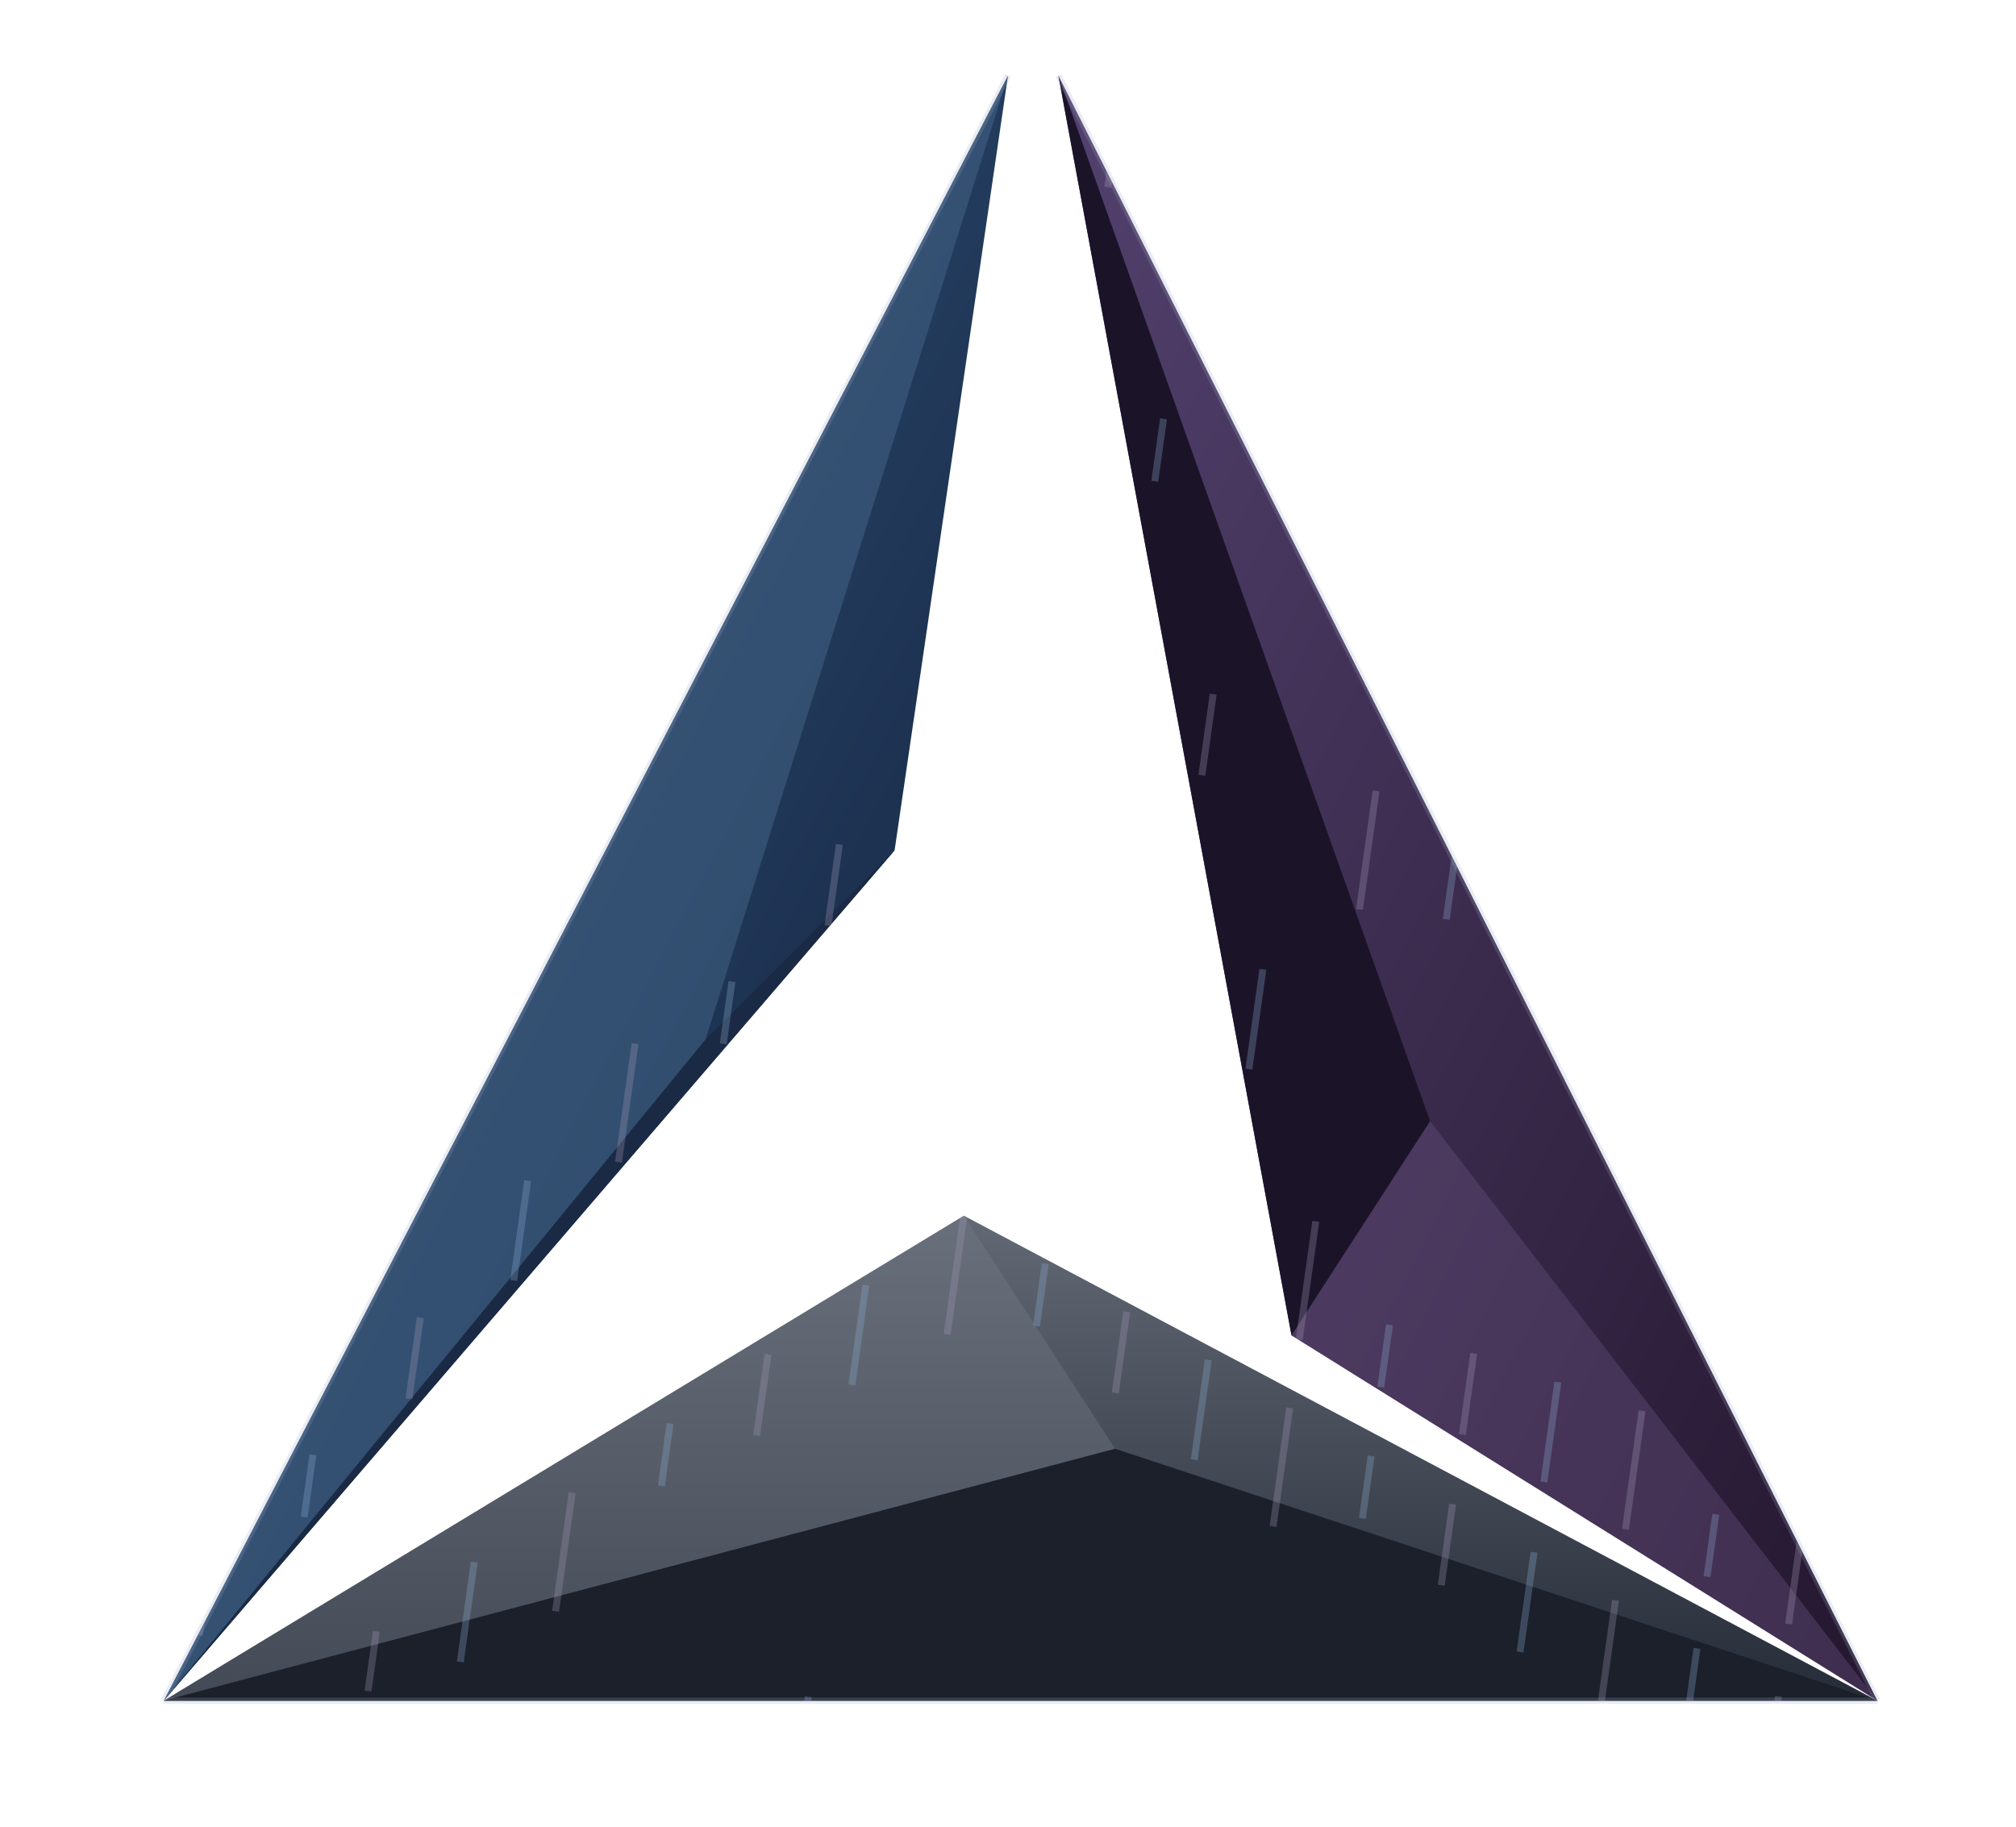
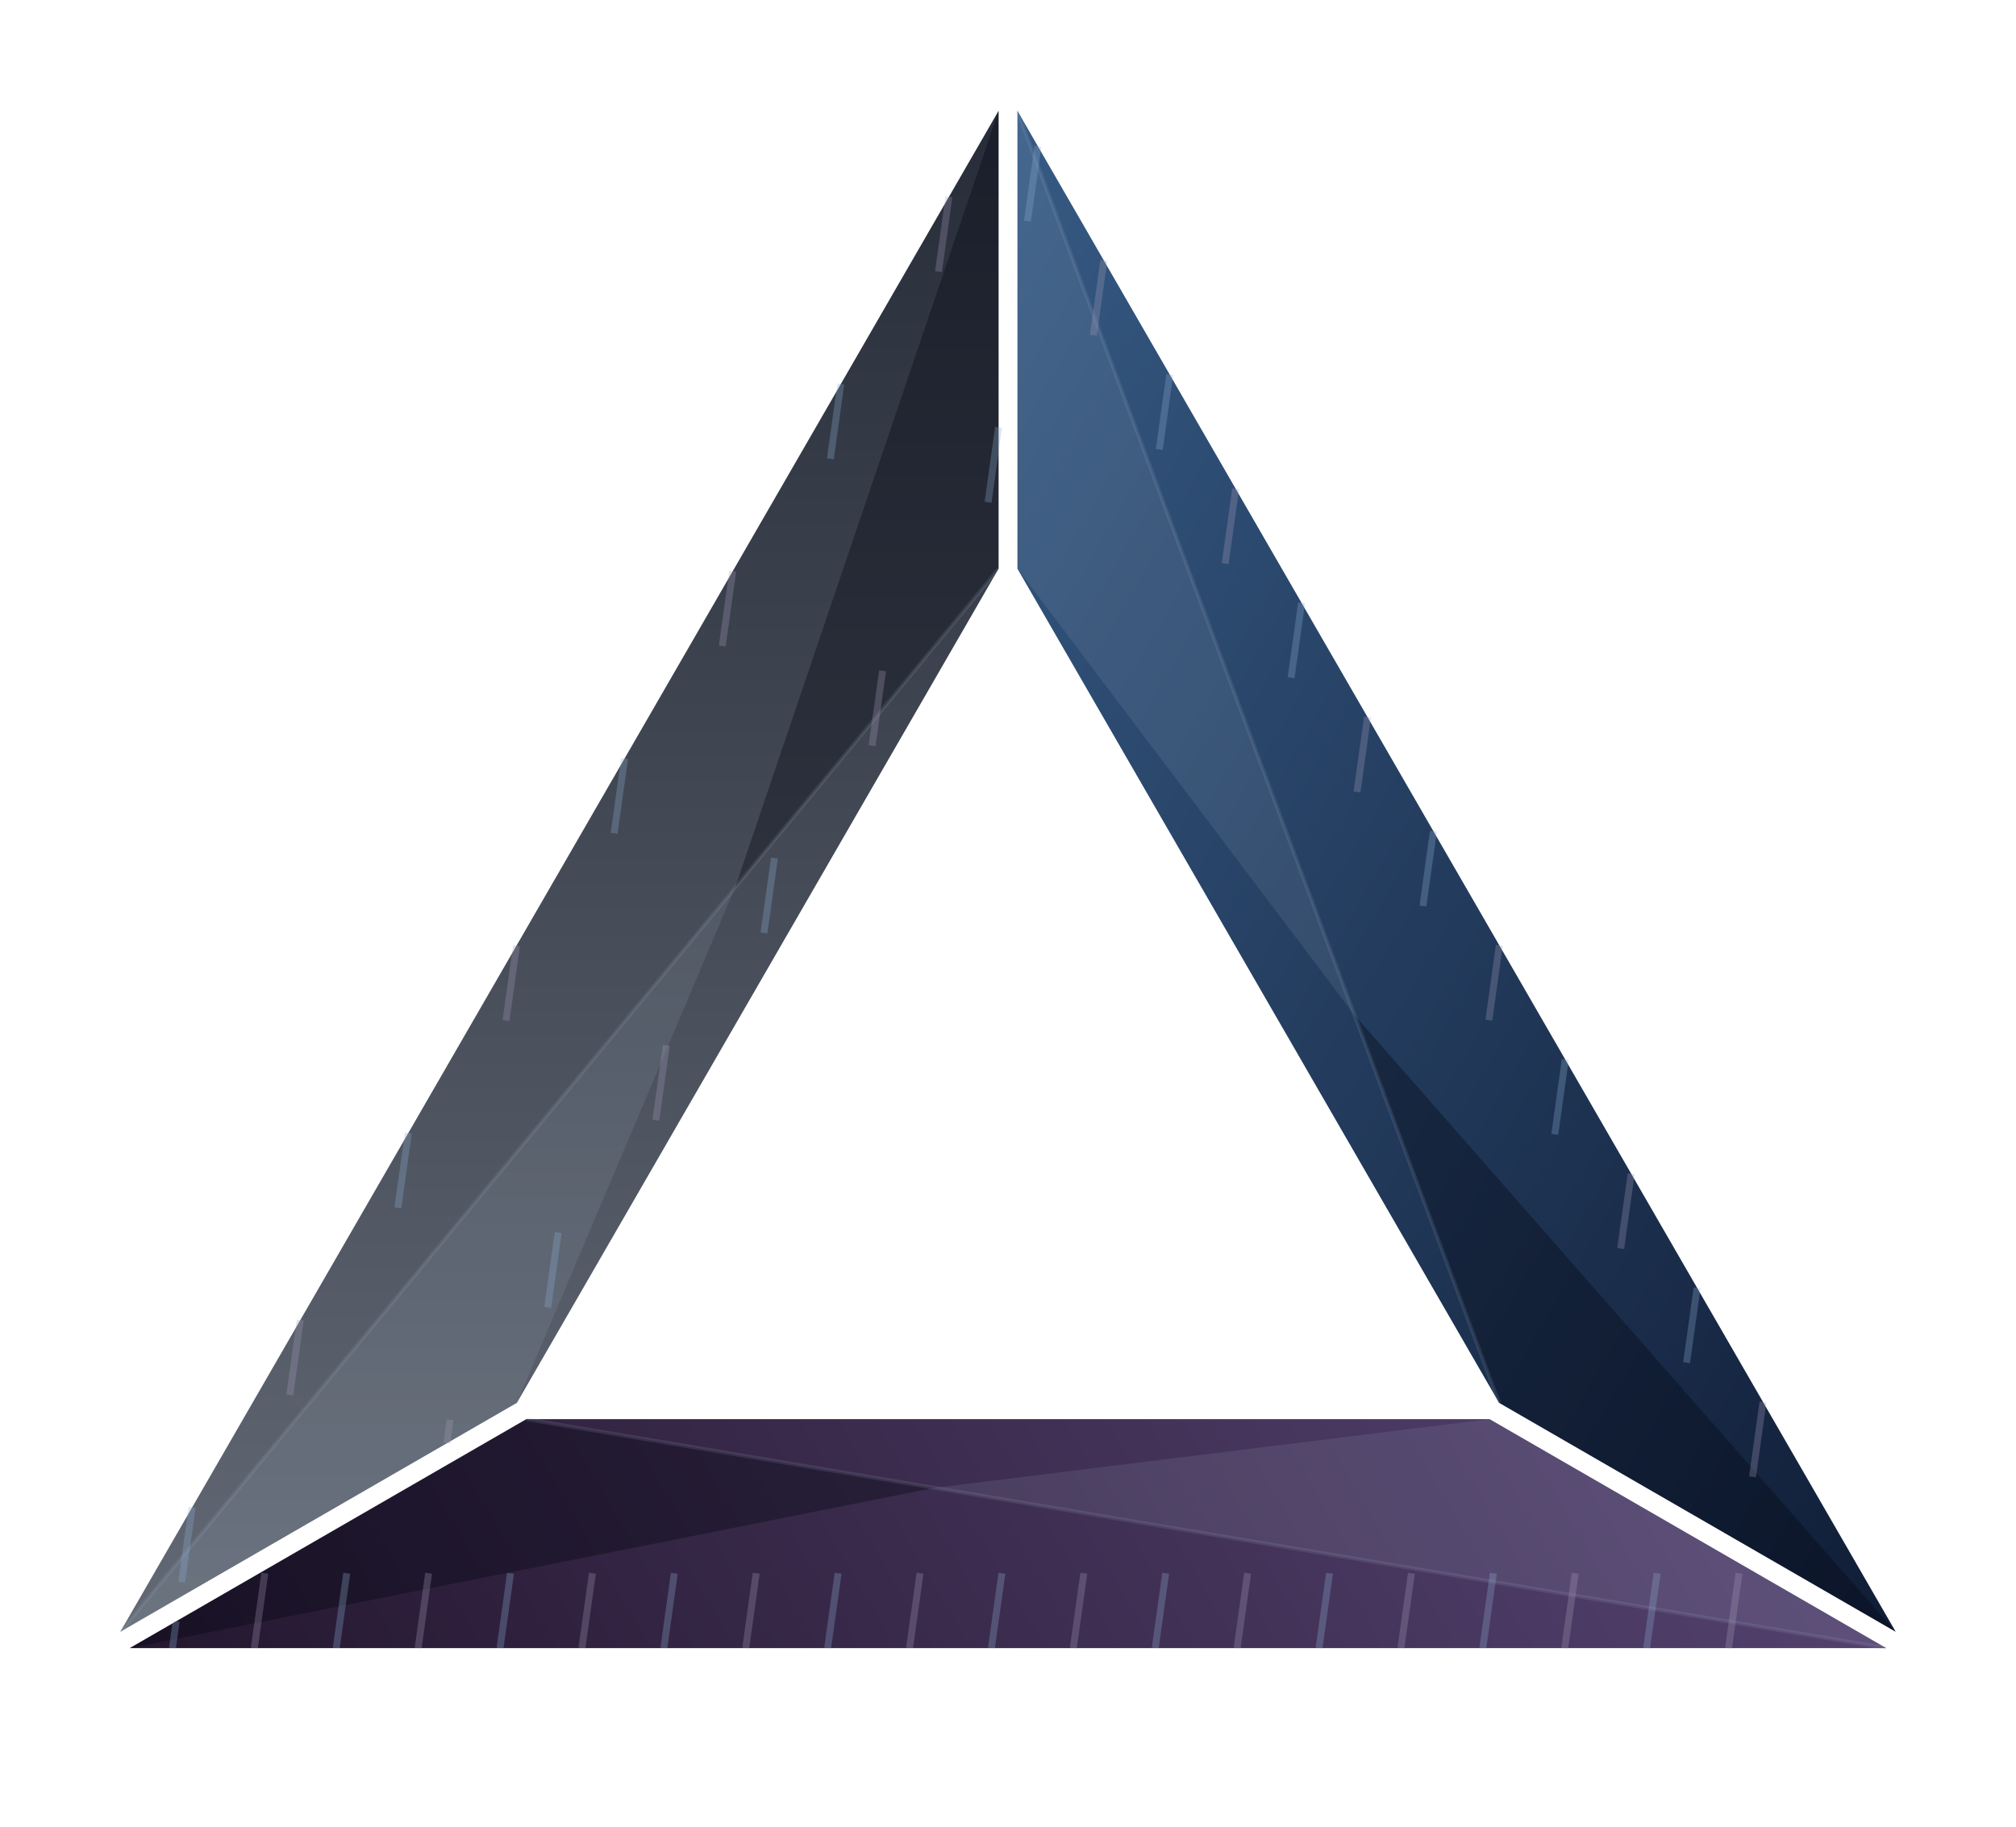
<svg xmlns="http://www.w3.org/2000/svg" viewBox="0 0 320 290" class="triangle-mark" role="img" aria-label="Треугольный логотип cybermogger">
  <defs>
-     <linearGradient id="asset-blue" x2="1" y2="1">
+     <linearGradient id="asset-blue" x1="0%" y1="0%" x2="100%" y2="100%">
      <stop stop-color="#365a84" />
      <stop offset="1" stop-color="#101d36" />
    </linearGradient>
-     <linearGradient id="asset-violet" x2="1" y2="1">
+     <linearGradient id="asset-violet" x1="0%" y1="0%" x2="100%" y2="100%">
      <stop stop-color="#53416e" />
      <stop offset="1" stop-color="#24172f" />
    </linearGradient>
-     <linearGradient id="asset-gray" x2="0" y2="1">
+     <linearGradient id="asset-gray" x1="0%" y1="0%" x2="100%" y2="100%">
      <stop stop-color="#626975" />
      <stop offset="1" stop-color="#262c38" />
    </linearGradient>
-     <clipPath id="asset-clip">
-       <path d="M160 12 142 135 26 270ZM168 12 205 212 298 270ZM26 270 153 193 298 270Z" />
-     </clipPath>
  </defs>
  <g class="mark-facets">
-     <g class="facet facet-blue">
-       <path fill="url(#asset-blue)" d="M160 12 142 135 26 270Z" />
-       <path fill="#1b2a44" d="M142 135 112 165 26 270Z" />
-       <path fill="#436286" fill-opacity=".55" d="M160 12 112 165 26 270Z" />
+     <g transform="rotate(0 160 179.4316)">
+       <g class="facet facet-blue">
+         <path fill="url(#asset-blue)" d="M161.500 17.598L300.902 259.049L237.948 222.703L161.500 90.291Z" />
+         <path fill="#b4bfd2" fill-opacity=".12" d="M161.500 17.598L161.500 90.291L215.014 161.171Z" />
+         <path fill="#030611" fill-opacity=".36" d="M300.902 259.049L237.948 222.703L215.014 161.171Z" />
+         <path d="M161.500 17.598L215.014 161.171L237.948 222.703" fill="none" stroke="#aab4c9" stroke-opacity=".14" stroke-width=".6" />
+       </g>
    </g>
-     <g class="facet facet-violet">
-       <path fill="url(#asset-violet)" d="M168 12 205 212 298 270Z" />
-       <path fill="#1b1429" d="M168 12 227 178 205 212Z" />
-       <path fill="#67517e" fill-opacity=".4" d="M227 178 298 270 205 212Z" />
+     <g transform="rotate(120 160 179.4316)">
+       <g class="facet facet-violet">
+         <path fill="url(#asset-violet)" d="M161.500 17.598L300.902 259.049L237.948 222.703L161.500 90.291Z" />
+         <path fill="#b4bfd2" fill-opacity=".12" d="M161.500 17.598L161.500 90.291L215.014 161.171Z" />
+         <path fill="#030611" fill-opacity=".36" d="M300.902 259.049L237.948 222.703L215.014 161.171Z" />
+         <path d="M161.500 17.598L215.014 161.171L237.948 222.703" fill="none" stroke="#aab4c9" stroke-opacity=".14" stroke-width=".6" />
+       </g>
    </g>
-     <g class="facet facet-gray">
-       <path fill="url(#asset-gray)" d="M26 270 153 193 298 270Z" />
-       <path fill="#757c86" fill-opacity=".38" d="M26 270 153 193 177 230Z" />
-       <path fill="#1b202b" d="M26 270 177 230 298 270Z" />
+     <g transform="rotate(240 160 179.4316)">
+       <g class="facet facet-gray">
+         <path fill="url(#asset-gray)" d="M161.500 17.598L300.902 259.049L237.948 222.703L161.500 90.291Z" />
+         <path fill="#b4bfd2" fill-opacity=".12" d="M161.500 17.598L161.500 90.291L215.014 161.171Z" />
+         <path fill="#030611" fill-opacity=".36" d="M300.902 259.049L237.948 222.703L215.014 161.171Z" />
+         <path d="M161.500 17.598L215.014 161.171L237.948 222.703" fill="none" stroke="#aab4c9" stroke-opacity=".14" stroke-width=".6" />
+       </g>
    </g>
  </g>
-   <g class="brand-rain" clip-path="url(#asset-clip)" opacity=".3" fill="none" stroke-width="1.1">
-     <line x1="31.65" y1="259.61" x2="32.52" y2="253.46" stroke="#a39ab9" stroke-dasharray="19 95" style="--rain-delay:-0.51s;--rain-speed:2.65s" />
-     <line x1="48.28" y1="240.84" x2="51.68" y2="216.59" stroke="#8caed4" stroke-dasharray="10 110" style="--rain-delay:-0.68s;--rain-speed:1.6s" />
-     <line x1="64.91" y1="222.06" x2="70.84" y2="179.72" stroke="#a39ab9" stroke-dasharray="13 50" style="--rain-delay:-0.85s;--rain-speed:1.95s" />
-     <line x1="59.74" y1="258.98" x2="58.42" y2="268.46" stroke="#a39ab9" stroke-dasharray="13 50" style="--rain-delay:-0.85s;--rain-speed:1.95s" />
-     <line x1="81.54" y1="203.28" x2="90.00" y2="142.85" stroke="#8caed4" stroke-dasharray="16 65" style="--rain-delay:-1.02s;--rain-speed:2.3s" />
-     <line x1="75.28" y1="247.99" x2="72.34" y2="269.01" stroke="#8caed4" stroke-dasharray="16 65" style="--rain-delay:-1.02s;--rain-speed:2.3s" />
-     <line x1="98.17" y1="184.50" x2="109.16" y2="105.97" stroke="#a39ab9" stroke-dasharray="19 80" style="--rain-delay:-1.19s;--rain-speed:2.65s" />
-     <line x1="90.82" y1="236.99" x2="86.26" y2="269.57" stroke="#a39ab9" stroke-dasharray="19 80" style="--rain-delay:-1.19s;--rain-speed:2.65s" />
-     <line x1="114.80" y1="165.72" x2="128.33" y2="69.10" stroke="#8caed4" stroke-dasharray="10 95" style="--rain-delay:-1.36s;--rain-speed:1.6s" />
-     <line x1="106.36" y1="226.00" x2="100.18" y2="270.13" stroke="#8caed4" stroke-dasharray="10 95" style="--rain-delay:-1.36s;--rain-speed:1.6s" />
-     <line x1="131.43" y1="146.94" x2="147.49" y2="32.23" stroke="#a39ab9" stroke-dasharray="13 110" style="--rain-delay:-1.53s;--rain-speed:1.95s" />
-     <line x1="121.90" y1="215.01" x2="114.10" y2="270.68" stroke="#a39ab9" stroke-dasharray="13 110" style="--rain-delay:-1.53s;--rain-speed:1.95s" />
-     <line x1="137.44" y1="204.01" x2="128.03" y2="271.24" stroke="#8caed4" stroke-dasharray="16 50" style="--rain-delay:-1.7s;--rain-speed:2.3s" />
-     <line x1="175.84" y1="29.73" x2="177.14" y2="20.42" stroke="#a39ab9" stroke-dasharray="19 65" style="--rain-delay:-1.87s;--rain-speed:2.65s" />
-     <line x1="152.98" y1="193.02" x2="141.95" y2="271.80" stroke="#a39ab9" stroke-dasharray="19 65" style="--rain-delay:-1.87s;--rain-speed:2.65s" />
-     <line x1="183.30" y1="76.40" x2="188.04" y2="42.56" stroke="#8caed4" stroke-dasharray="10 80" style="--rain-delay:-2.04s;--rain-speed:1.6s" />
-     <line x1="165.91" y1="200.62" x2="155.87" y2="272.35" stroke="#8caed4" stroke-dasharray="10 80" style="--rain-delay:-2.04s;--rain-speed:1.6s" />
-     <line x1="190.77" y1="123.07" x2="198.94" y2="64.71" stroke="#a39ab9" stroke-dasharray="13 95" style="--rain-delay:-2.21s;--rain-speed:1.95s" />
-     <line x1="178.84" y1="208.26" x2="169.79" y2="272.91" stroke="#a39ab9" stroke-dasharray="13 95" style="--rain-delay:-2.21s;--rain-speed:1.95s" />
-     <line x1="198.24" y1="169.73" x2="209.84" y2="86.86" stroke="#8caed4" stroke-dasharray="16 110" style="--rain-delay:-2.38s;--rain-speed:2.3s" />
-     <line x1="191.78" y1="215.89" x2="183.71" y2="273.47" stroke="#8caed4" stroke-dasharray="16 110" style="--rain-delay:-2.38s;--rain-speed:2.3s" />
-     <line x1="206.22" y1="212.71" x2="220.74" y2="109.01" stroke="#a39ab9" stroke-dasharray="19 50" style="--rain-delay:-2.55s;--rain-speed:2.65s" />
-     <line x1="204.71" y1="223.52" x2="197.64" y2="274.03" stroke="#a39ab9" stroke-dasharray="19 50" style="--rain-delay:-2.55s;--rain-speed:2.65s" />
-     <line x1="219.17" y1="220.23" x2="231.64" y2="131.15" stroke="#8caed4" stroke-dasharray="10 65" style="--rain-delay:-2.72s;--rain-speed:1.6s" />
-     <line x1="217.64" y1="231.15" x2="211.56" y2="274.58" stroke="#8caed4" stroke-dasharray="10 65" style="--rain-delay:-2.72s;--rain-speed:1.6s" />
-     <line x1="232.12" y1="227.74" x2="242.54" y2="153.30" stroke="#a39ab9" stroke-dasharray="13 80" style="--rain-delay:-2.89s;--rain-speed:1.95s" />
-     <line x1="230.57" y1="238.79" x2="225.48" y2="275.14" stroke="#a39ab9" stroke-dasharray="13 80" style="--rain-delay:-2.89s;--rain-speed:1.95s" />
-     <line x1="245.06" y1="235.26" x2="253.44" y2="175.45" stroke="#8caed4" stroke-dasharray="16 95" style="--rain-delay:-3.06s;--rain-speed:2.3s" />
-     <line x1="243.50" y1="246.42" x2="239.40" y2="275.70" stroke="#8caed4" stroke-dasharray="16 95" style="--rain-delay:-3.06s;--rain-speed:2.3s" />
-     <line x1="258.01" y1="242.78" x2="264.34" y2="197.60" stroke="#a39ab9" stroke-dasharray="19 110" style="--rain-delay:-3.23s;--rain-speed:2.65s" />
-     <line x1="256.43" y1="254.05" x2="253.32" y2="276.25" stroke="#a39ab9" stroke-dasharray="19 110" style="--rain-delay:-3.23s;--rain-speed:2.65s" />
-     <line x1="270.96" y1="250.30" x2="275.24" y2="219.74" stroke="#8caed4" stroke-dasharray="10 50" style="--rain-delay:-3.4s;--rain-speed:1.6s" />
-     <line x1="269.36" y1="261.69" x2="267.25" y2="276.81" stroke="#8caed4" stroke-dasharray="10 50" style="--rain-delay:-3.4s;--rain-speed:1.6s" />
-     <line x1="283.91" y1="257.82" x2="286.14" y2="241.89" stroke="#a39ab9" stroke-dasharray="13 65" style="--rain-delay:-3.57s;--rain-speed:1.95s" />
-     <line x1="282.30" y1="269.32" x2="281.17" y2="277.37" stroke="#a39ab9" stroke-dasharray="13 65" style="--rain-delay:-3.57s;--rain-speed:1.95s" />
+   <g class="brand-rain" opacity=".3" fill="none" stroke-width="1.1">
+     <line x1="27.369" y1="261.647" x2="27.965" y2="257.394" stroke="#8caed4" stroke-dasharray="12 64" style="--rain-delay:-0.68s;--rain-speed:1.6s" />
+     <line x1="30.497" y1="239.305" x2="28.492" y2="253.625" stroke="#8caed4" stroke-dasharray="12 64" style="--rain-delay:-0.68s;--rain-speed:1.6s" />
+     <line x1="40.369" y1="261.647" x2="42.108" y2="249.229" stroke="#a39ab9" stroke-dasharray="12 64" style="--rain-delay:-0.85s;--rain-speed:1.95s" />
+     <line x1="47.659" y1="209.581" x2="42.636" y2="245.460" stroke="#a39ab9" stroke-dasharray="12 64" style="--rain-delay:-0.85s;--rain-speed:1.95s" />
+     <line x1="53.369" y1="261.647" x2="56.251" y2="241.063" stroke="#8caed4" stroke-dasharray="12 64" style="--rain-delay:-1.02s;--rain-speed:2.3s" />
+     <line x1="64.820" y1="179.856" x2="56.779" y2="237.294" stroke="#8caed4" stroke-dasharray="12 64" style="--rain-delay:-1.02s;--rain-speed:2.3s" />
+     <line x1="66.369" y1="261.647" x2="70.394" y2="232.897" stroke="#a39ab9" stroke-dasharray="12 64" style="--rain-delay:-1.19s;--rain-speed:2.65s" />
+     <line x1="81.982" y1="150.132" x2="70.922" y2="229.129" stroke="#a39ab9" stroke-dasharray="12 64" style="--rain-delay:-1.19s;--rain-speed:2.65s" />
+     <line x1="79.369" y1="261.647" x2="84.458" y2="225.301" stroke="#8caed4" stroke-dasharray="12 64" style="--rain-delay:-1.36s;--rain-speed:1.6s" />
+     <line x1="99.143" y1="120.408" x2="85.708" y2="216.370" stroke="#8caed4" stroke-dasharray="12 64" style="--rain-delay:-1.36s;--rain-speed:1.6s" />
+     <line x1="92.369" y1="261.647" x2="97.458" y2="225.301" stroke="#a39ab9" stroke-dasharray="12 64" style="--rain-delay:-1.53s;--rain-speed:1.95s" />
+     <line x1="116.304" y1="90.683" x2="102.870" y2="186.646" stroke="#a39ab9" stroke-dasharray="12 64" style="--rain-delay:-1.53s;--rain-speed:1.95s" />
+     <line x1="105.369" y1="261.647" x2="110.458" y2="225.301" stroke="#8caed4" stroke-dasharray="12 64" style="--rain-delay:-1.7s;--rain-speed:2.3s" />
+     <line x1="133.466" y1="60.959" x2="120.031" y2="156.921" stroke="#8caed4" stroke-dasharray="12 64" style="--rain-delay:-1.7s;--rain-speed:2.3s" />
+     <line x1="118.369" y1="261.647" x2="123.458" y2="225.301" stroke="#a39ab9" stroke-dasharray="12 64" style="--rain-delay:-1.87s;--rain-speed:2.65s" />
+     <line x1="150.627" y1="31.234" x2="137.192" y2="127.197" stroke="#a39ab9" stroke-dasharray="12 64" style="--rain-delay:-1.87s;--rain-speed:2.65s" />
+     <line x1="164.749" y1="23.225" x2="161.500" y2="46.429" stroke="#8caed4" stroke-dasharray="12 64" style="--rain-delay:-2.04s;--rain-speed:1.6s" />
+     <line x1="131.369" y1="261.647" x2="136.458" y2="225.301" stroke="#8caed4" stroke-dasharray="12 64" style="--rain-delay:-2.04s;--rain-speed:1.6s" />
+     <line x1="158.500" y1="67.857" x2="154.354" y2="97.472" stroke="#8caed4" stroke-dasharray="12 64" style="--rain-delay:-2.04s;--rain-speed:1.6s" />
+     <line x1="175.211" y1="41.347" x2="167.021" y2="99.853" stroke="#a39ab9" stroke-dasharray="12 64" style="--rain-delay:-2.21s;--rain-speed:1.95s" />
+     <line x1="144.369" y1="261.647" x2="149.458" y2="225.301" stroke="#a39ab9" stroke-dasharray="12 64" style="--rain-delay:-2.21s;--rain-speed:1.95s" />
+     <line x1="185.674" y1="59.469" x2="177.483" y2="117.975" stroke="#8caed4" stroke-dasharray="12 64" style="--rain-delay:-2.38s;--rain-speed:2.3s" />
+     <line x1="157.369" y1="261.647" x2="162.458" y2="225.301" stroke="#8caed4" stroke-dasharray="12 64" style="--rain-delay:-2.38s;--rain-speed:2.3s" />
+     <line x1="196.137" y1="77.591" x2="187.946" y2="136.097" stroke="#a39ab9" stroke-dasharray="12 64" style="--rain-delay:-2.55s;--rain-speed:2.65s" />
+     <line x1="170.369" y1="261.647" x2="175.458" y2="225.301" stroke="#a39ab9" stroke-dasharray="12 64" style="--rain-delay:-2.55s;--rain-speed:2.65s" />
+     <line x1="206.600" y1="95.714" x2="198.409" y2="154.220" stroke="#8caed4" stroke-dasharray="12 64" style="--rain-delay:-2.72s;--rain-speed:1.6s" />
+     <line x1="183.369" y1="261.647" x2="188.458" y2="225.301" stroke="#8caed4" stroke-dasharray="12 64" style="--rain-delay:-2.72s;--rain-speed:1.6s" />
+     <line x1="217.063" y1="113.836" x2="208.872" y2="172.342" stroke="#a39ab9" stroke-dasharray="12 64" style="--rain-delay:-2.89s;--rain-speed:1.95s" />
+     <line x1="196.369" y1="261.647" x2="201.458" y2="225.301" stroke="#a39ab9" stroke-dasharray="12 64" style="--rain-delay:-2.89s;--rain-speed:1.95s" />
+     <line x1="227.526" y1="131.958" x2="219.335" y2="190.464" stroke="#8caed4" stroke-dasharray="12 64" style="--rain-delay:-3.06s;--rain-speed:2.3s" />
+     <line x1="209.369" y1="261.647" x2="214.458" y2="225.301" stroke="#8caed4" stroke-dasharray="12 64" style="--rain-delay:-3.06s;--rain-speed:2.3s" />
+     <line x1="237.989" y1="150.080" x2="229.798" y2="208.586" stroke="#a39ab9" stroke-dasharray="12 64" style="--rain-delay:-3.23s;--rain-speed:2.65s" />
+     <line x1="222.369" y1="261.647" x2="227.458" y2="225.301" stroke="#a39ab9" stroke-dasharray="12 64" style="--rain-delay:-3.23s;--rain-speed:2.65s" />
+     <line x1="248.452" y1="168.203" x2="240.607" y2="224.238" stroke="#8caed4" stroke-dasharray="12 64" style="--rain-delay:-3.4s;--rain-speed:1.6s" />
+     <line x1="235.369" y1="261.647" x2="240.158" y2="227.443" stroke="#8caed4" stroke-dasharray="12 64" style="--rain-delay:-3.4s;--rain-speed:1.6s" />
+     <line x1="258.915" y1="186.325" x2="252.635" y2="231.182" stroke="#a39ab9" stroke-dasharray="12 64" style="--rain-delay:-3.57s;--rain-speed:1.95s" />
+     <line x1="248.369" y1="261.647" x2="252.186" y2="234.387" stroke="#a39ab9" stroke-dasharray="12 64" style="--rain-delay:-3.57s;--rain-speed:1.95s" />
+     <line x1="269.377" y1="204.447" x2="264.662" y2="238.126" stroke="#8caed4" stroke-dasharray="12 64" style="--rain-delay:-3.74s;--rain-speed:2.3s" />
+     <line x1="261.369" y1="261.647" x2="264.214" y2="241.331" stroke="#8caed4" stroke-dasharray="12 64" style="--rain-delay:-3.74s;--rain-speed:2.3s" />
+     <line x1="279.840" y1="222.569" x2="276.690" y2="245.071" stroke="#a39ab9" stroke-dasharray="12 64" style="--rain-delay:-3.91s;--rain-speed:2.65s" />
+     <line x1="274.369" y1="261.647" x2="276.241" y2="248.276" stroke="#a39ab9" stroke-dasharray="12 64" style="--rain-delay:-3.91s;--rain-speed:2.65s" />
  </g>
-   <path d="M160 12 26 270M168 12 298 270M26 270 298 270" fill="none" stroke="#9aabc5" stroke-opacity=".22" stroke-width="1" />
</svg>
